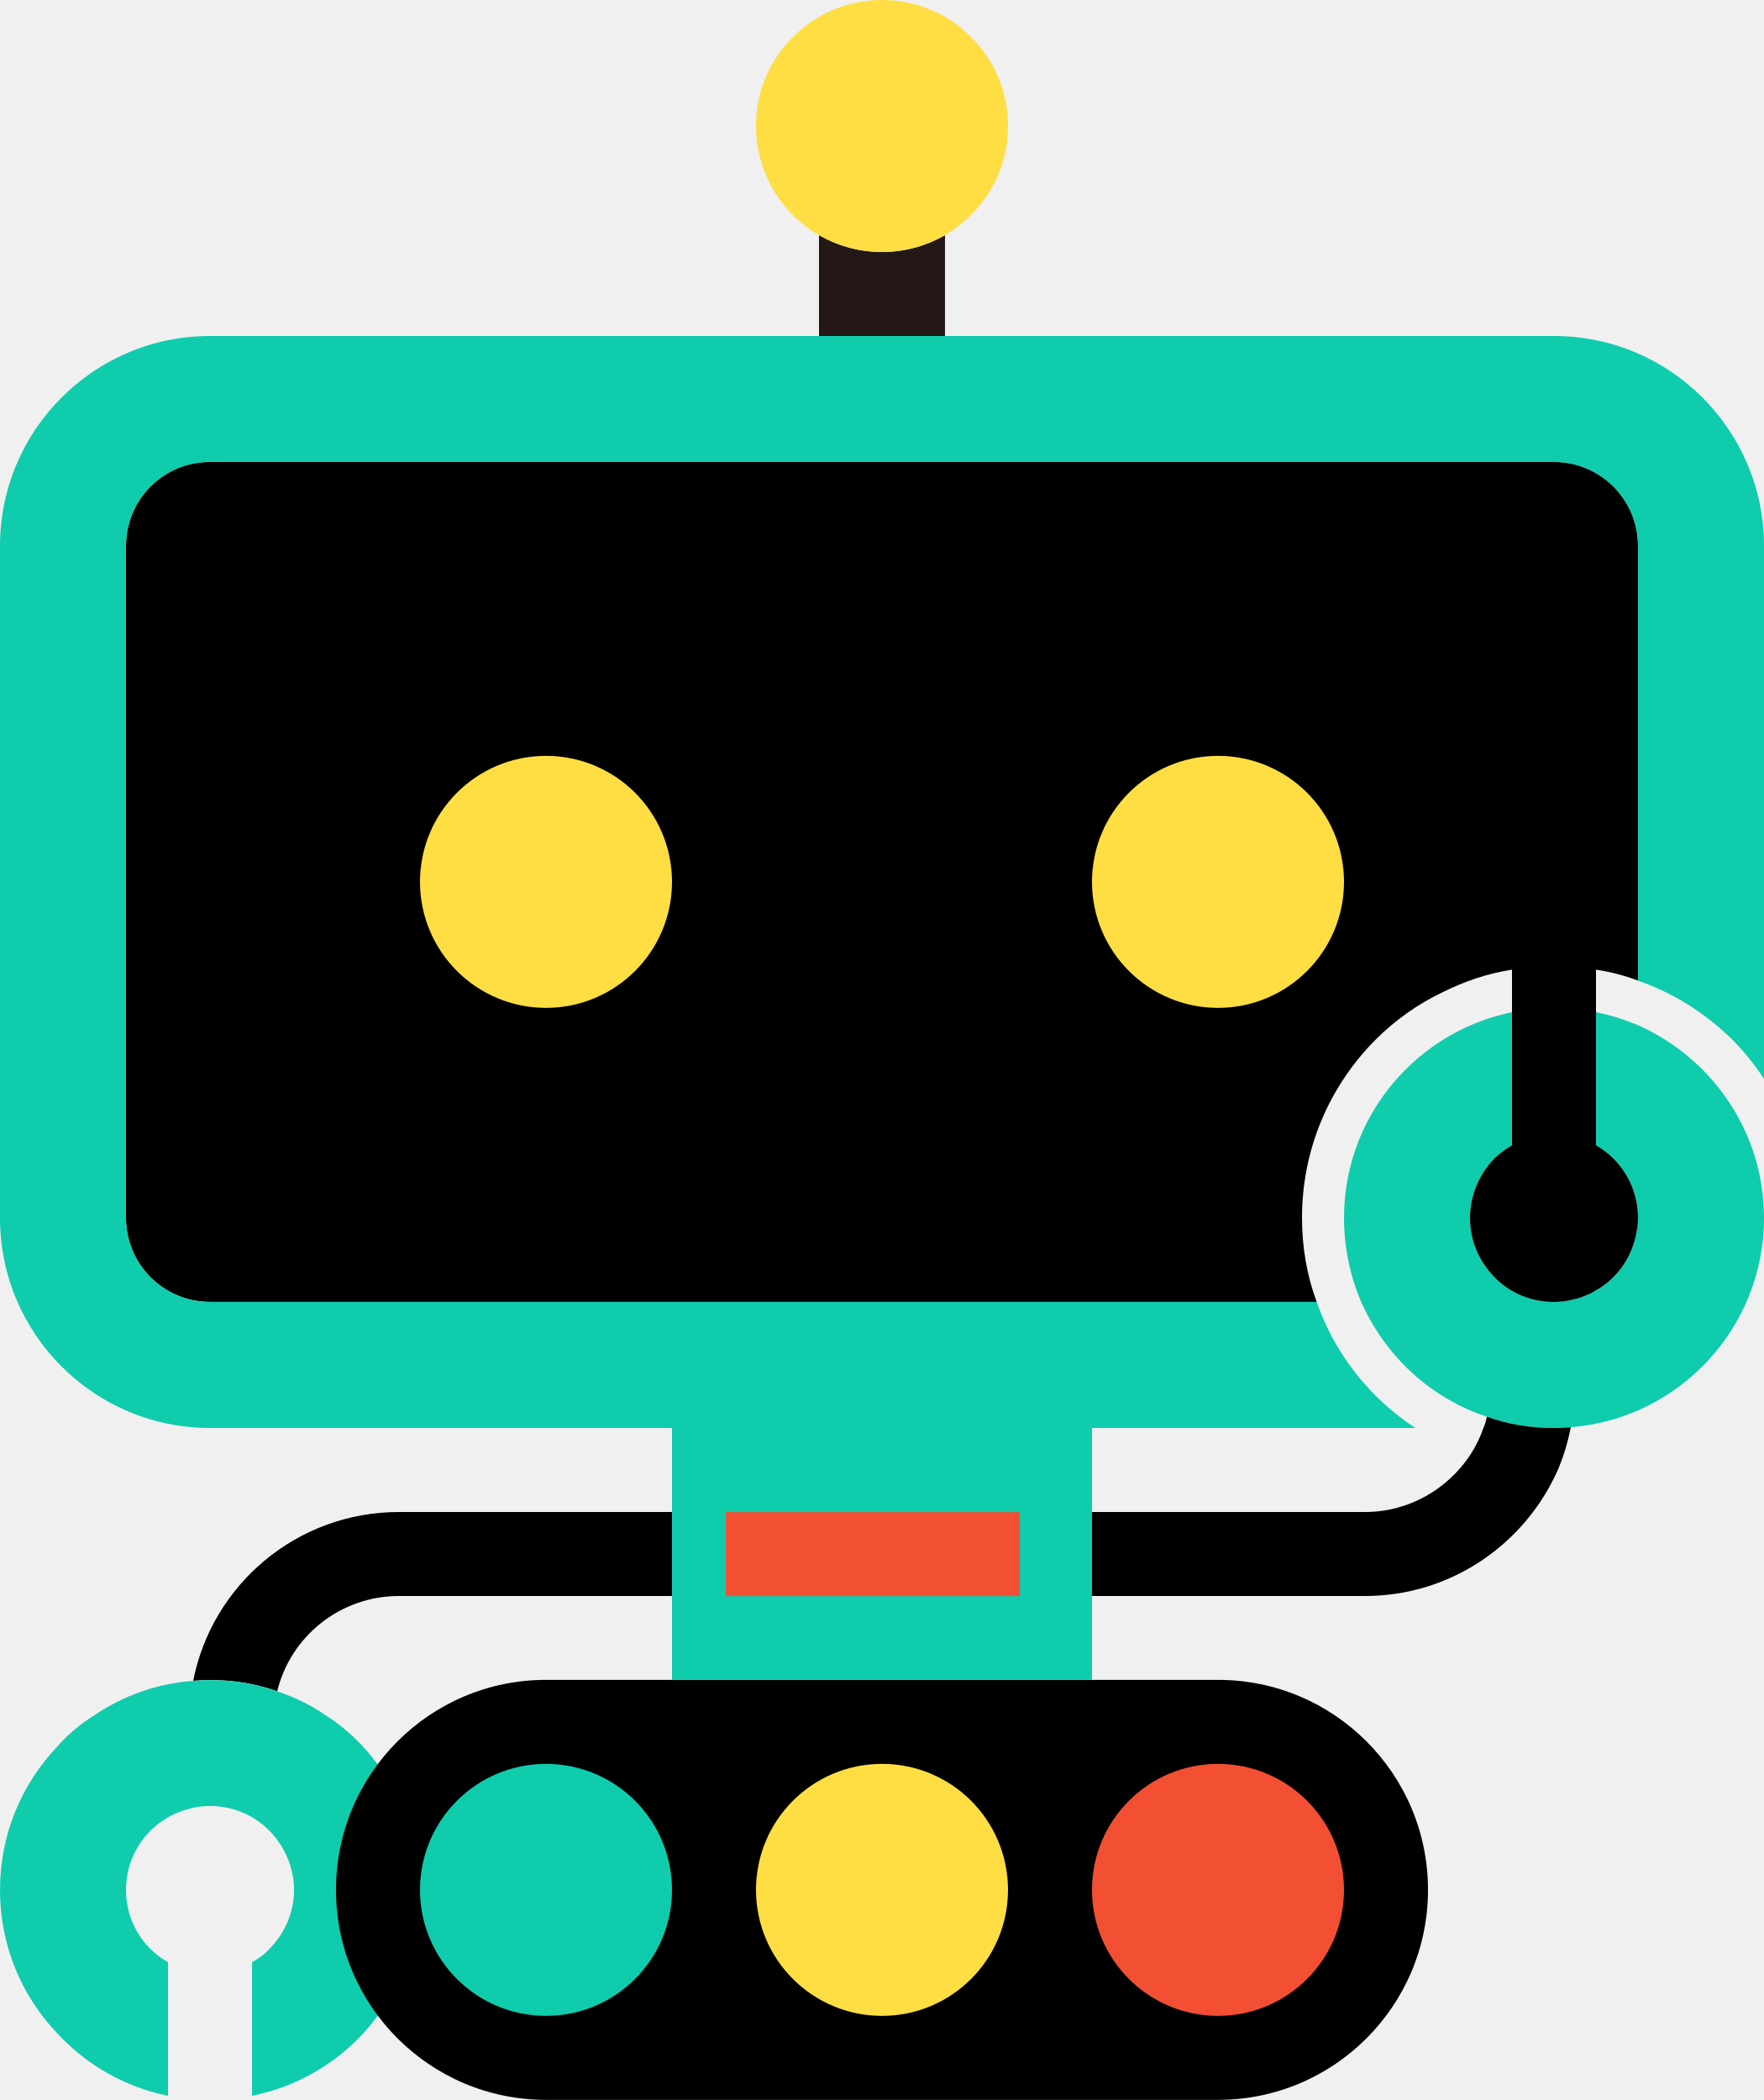
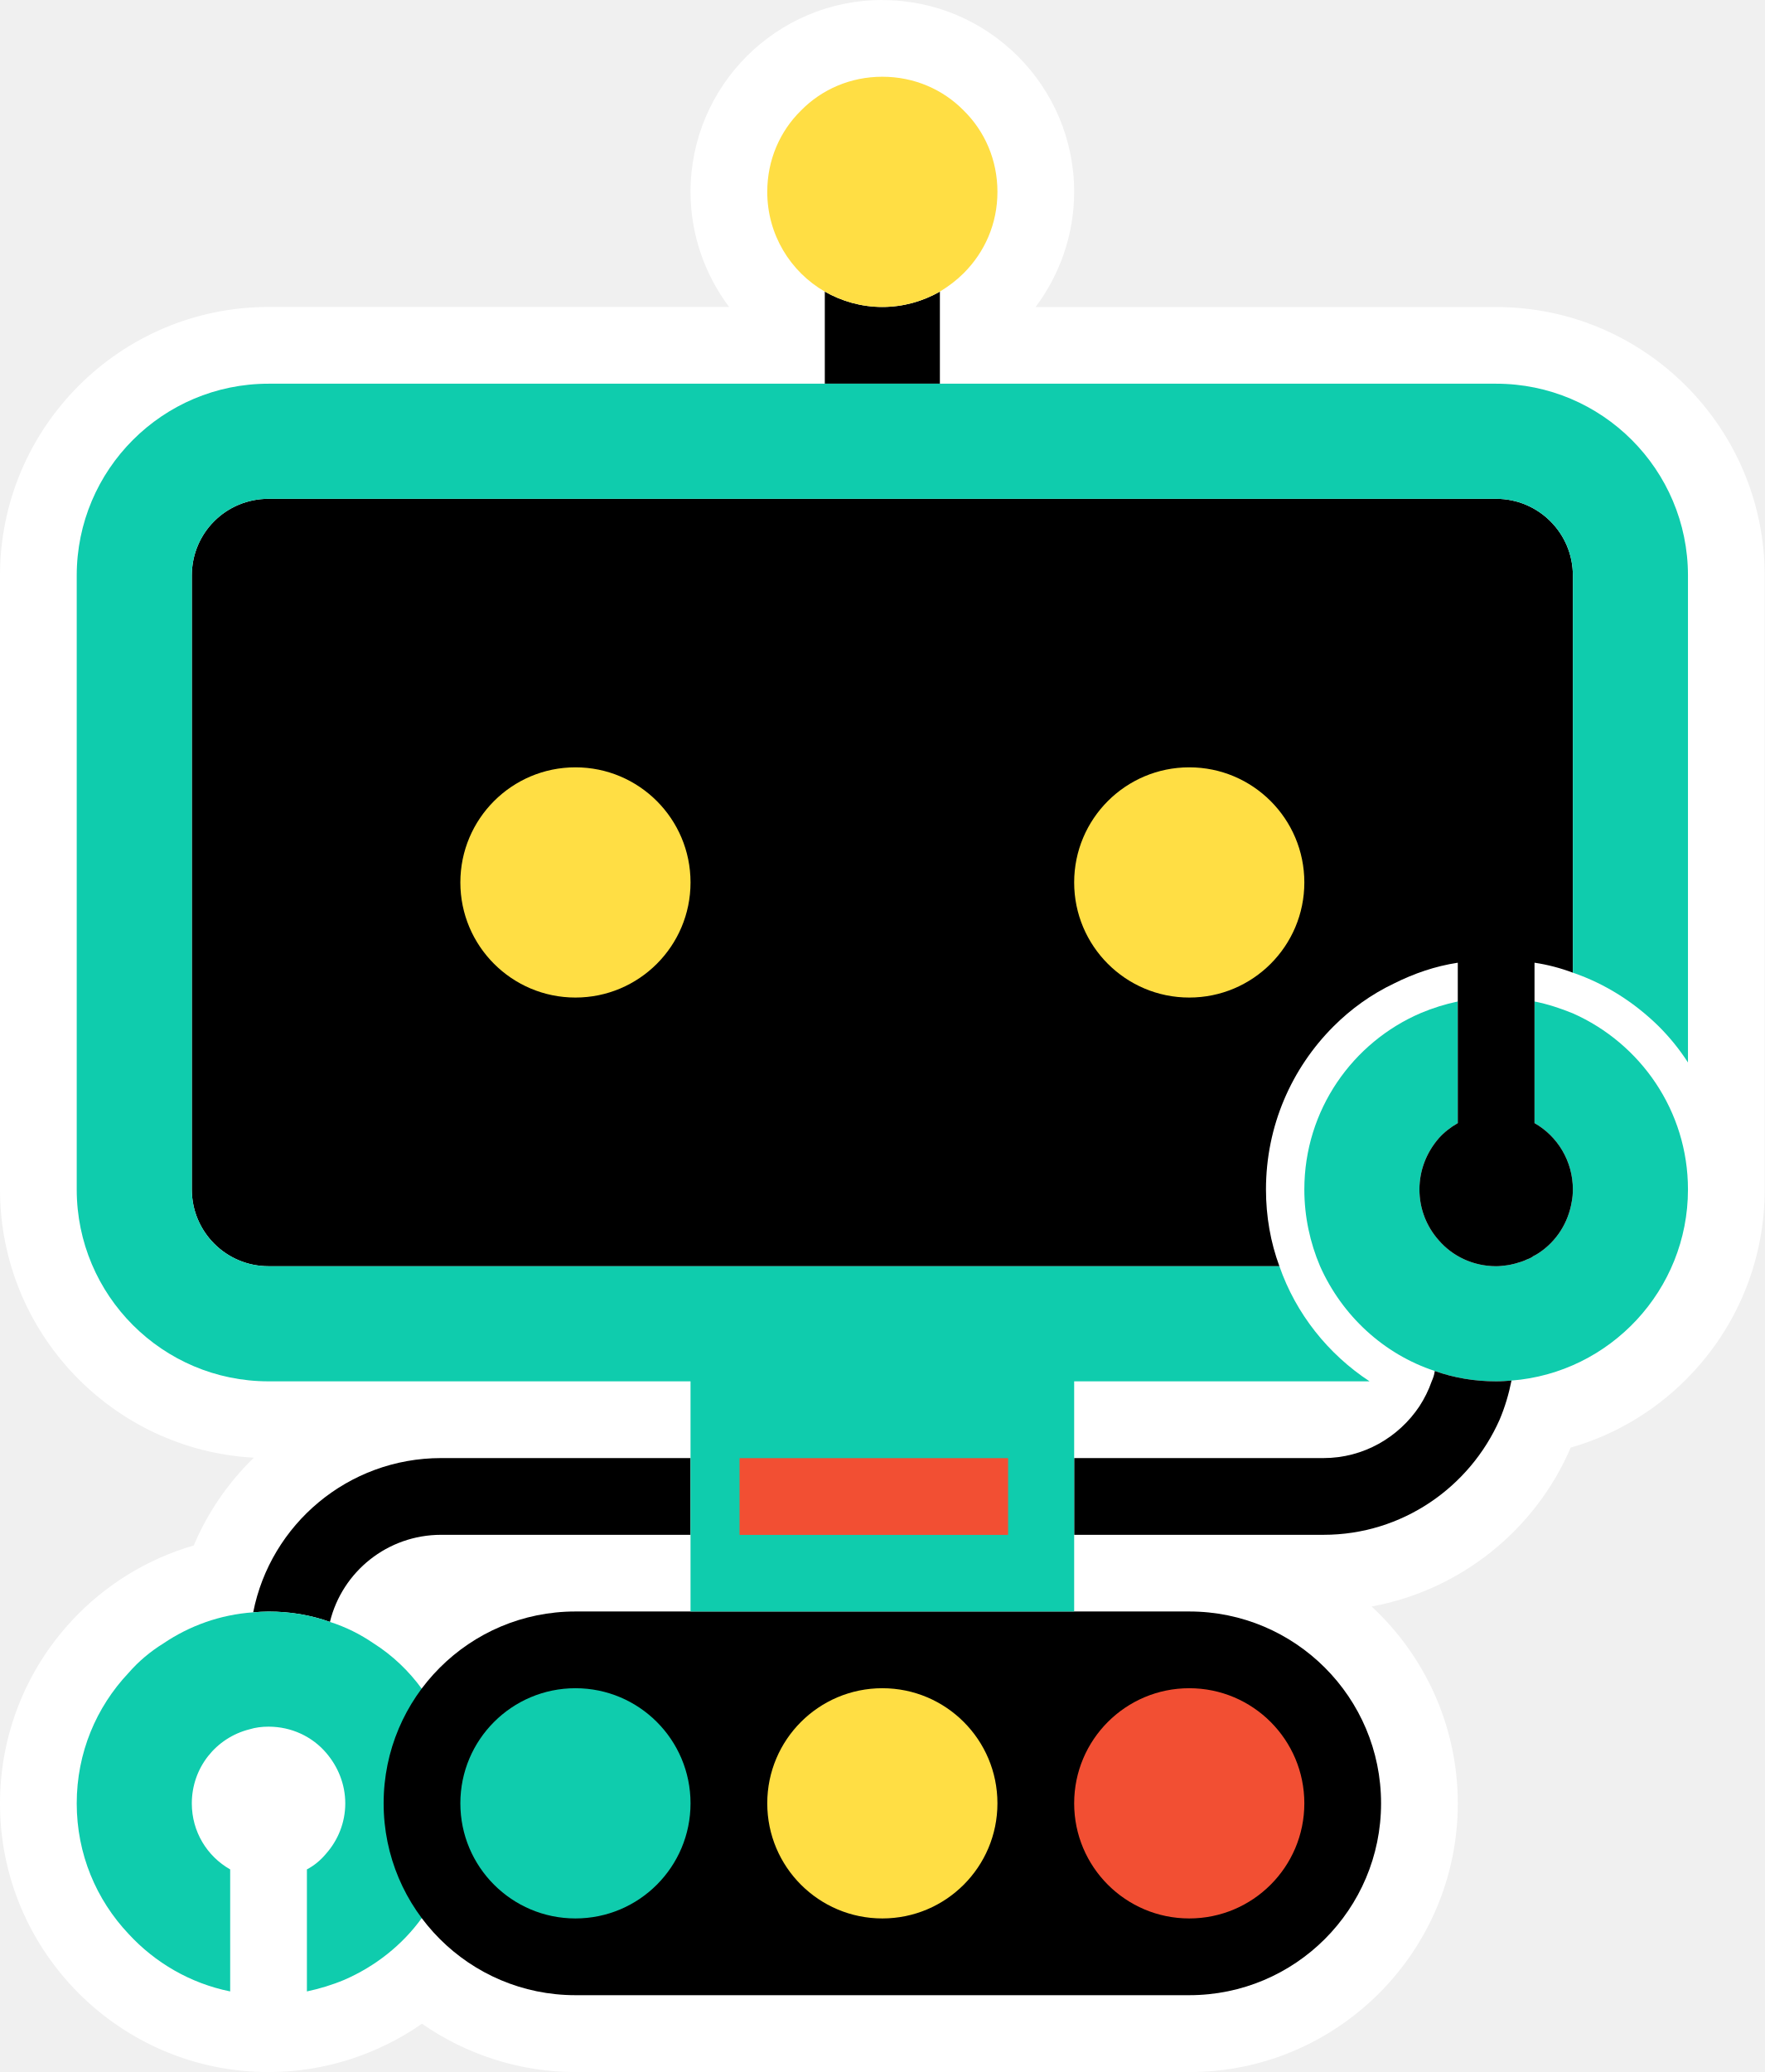
- <svg xmlns="http://www.w3.org/2000/svg" id="a" data-name="レイヤー 1" viewBox="0 0 134.4 160">
+ <svg xmlns="http://www.w3.org/2000/svg" id="a" data-name="レイヤー 1" viewBox="0 0 230 270">
  <defs>
    <style>
      .b {
+         fill: #fff;
+       }
+ 
+       .c {
        fill: #0fccad;
      }

-       .c {
+       .d {
        fill: #ffde44;
      }

-       .d {
+       .e {
        fill: #f24f33;
-       }
- 
-       .e {
-         fill: #231815;
      }
    </style>
  </defs>
-   <path d="m51.2,115.2v6.4h-20.8c-4.48,0-8.26,3.07-9.28,7.26-1.6-.58-3.33-.86-5.12-.86-.45,0-.86.03-1.28.06,1.44-7.33,7.9-12.86,15.68-12.86h20.8Z" />
-   <path class="e" d="m72,17.92v7.68h-9.6v-7.68c1.41.8,3.04,1.28,4.8,1.28s3.39-.48,4.8-1.28Z" />
-   <path class="b" d="m124.8,78.11c-1.02-.42-2.08-.77-3.2-.99v10.14c1.92,1.09,3.2,3.17,3.2,5.54,0,.35-.03.7-.1,1.02-.29,1.76-1.28,3.3-2.72,4.26-.16.1-.29.19-.45.26-.16.13-.35.22-.54.29-.32.16-.64.26-.99.35-.26.06-.51.13-.8.16-.26.03-.51.06-.8.06-1.92,0-3.65-.83-4.8-2.18-.99-1.12-1.6-2.59-1.6-4.22s.61-3.1,1.6-4.26c.45-.51.99-.93,1.6-1.28v-10.14c-1.06.22-2.08.54-3.07.96-5.7,2.43-9.73,8.1-9.73,14.72,0,2.27.48,4.45,1.31,6.4,1.82,4.1,5.28,7.33,9.57,8.74,1.6.58,3.33.86,5.12.86.45,0,.86-.03,1.28-.06,8.22-.64,14.72-7.55,14.72-15.94,0-6.56-3.97-12.19-9.6-14.69Z" />
-   <path d="m121.6,87.26c1.92,1.09,3.2,3.17,3.2,5.54,0,.35-.03.7-.1,1.02-.29,1.76-1.28,3.3-2.72,4.26-.16.1-.29.19-.45.26-.16.13-.35.22-.54.29-.32.16-.64.26-.99.35-.26.06-.51.13-.8.16-.26.03-.51.06-.8.06-1.92,0-3.65-.83-4.8-2.18-.99-1.12-1.6-2.59-1.6-4.22s.61-3.1,1.6-4.26c.45-.51.99-.93,1.6-1.28v-13.38c-1.89.29-3.65.9-5.31,1.73-1.89.9-3.58,2.11-5.06,3.58-3.49,3.49-5.63,8.29-5.63,13.6,0,2.24.38,4.42,1.12,6.4H16c-3.55,0-6.4-2.88-6.4-6.4v-51.2c0-3.55,2.85-6.4,6.4-6.4h102.4c3.52,0,6.4,2.85,6.4,6.4v33.12c-1.02-.38-2.11-.67-3.2-.83v13.38Z" />
-   <path class="b" d="m32,144c0,3.58-1.18,6.88-3.2,9.54-1.63,2.27-3.9,4.06-6.5,5.18-.99.42-2.05.74-3.1.96v-10.18c.61-.32,1.15-.77,1.6-1.31.99-1.12,1.6-2.59,1.6-4.19s-.61-3.07-1.6-4.22c-1.15-1.34-2.88-2.18-4.8-2.18-.54,0-1.09.06-1.6.22-2.78.7-4.8,3.2-4.8,6.18,0,2.37,1.28,4.42,3.2,5.5v10.18c-3.33-.67-6.27-2.4-8.48-4.8-2.69-2.85-4.32-6.66-4.32-10.88s1.63-8.03,4.32-10.88c.83-.96,1.82-1.79,2.91-2.46,2.18-1.47,4.74-2.4,7.49-2.59.42-.03.83-.06,1.28-.06,1.79,0,3.52.29,5.12.86,1.31.42,2.53,1.02,3.65,1.79,1.57.99,2.94,2.3,4.03,3.81,2.02,2.66,3.2,5.95,3.2,9.54Z" />
-   <path class="c" d="m76.8,9.6c0,2.66-1.06,5.02-2.82,6.78-.58.58-1.25,1.09-1.98,1.54-1.41.8-3.04,1.28-4.8,1.28s-3.39-.48-4.8-1.28c-2.88-1.66-4.8-4.77-4.8-8.32,0-2.66,1.06-5.06,2.82-6.78,1.73-1.76,4.13-2.82,6.78-2.82s5.06,1.06,6.78,2.82c1.76,1.73,2.82,4.13,2.82,6.78Z" />
-   <rect class="c" x="32" y="57.59" width="19.2" height="19.2" rx="9.6" ry="9.6" />
-   <rect class="c" x="83.2" y="57.59" width="19.2" height="19.2" rx="9.6" ry="9.6" />
-   <path d="m119.68,108.74c-.22,1.12-.54,2.21-.99,3.26-2.5,5.63-8.13,9.6-14.69,9.6h-20.8v-6.4h20.8c3.33,0,6.27-1.73,8-4.32.42-.64.77-1.34,1.02-2.08.13-.29.22-.58.26-.86,1.6.58,3.33.86,5.12.86.45,0,.86-.03,1.28-.06Z" />
-   <rect x="25.6" y="127.99" width="83.2" height="32" rx="16" ry="16" />
+   <path class="b" d="m115,0c-13.79,0-25,11.21-25,25,0,5.48,1.82,10.73,5.03,15h-60.03C15.7,40,0,55.7,0,75v80c0,18.66,14.67,33.95,33.08,34.95-3.31,3.22-5.99,7.09-7.83,11.44-6.05,1.75-11.55,5.12-15.91,9.82-6.02,6.49-9.34,14.94-9.34,23.8,0,19.3,15.7,35,35,35,7.2,0,14.19-2.26,20-6.3,5.81,4.04,12.8,6.3,20,6.3h80c19.3,0,35-15.7,35-35,0-10.13-4.33-19.27-11.23-25.67,11.54-2.11,21.34-9.95,25.94-20.7,6.06-1.74,11.58-5.11,15.95-9.83,6.03-6.49,9.34-14.94,9.34-23.8v-80c0-19.3-15.7-35-35-35h-60.03c3.2-4.27,5.03-9.52,5.03-15,0-13.79-11.21-25-25-25h0Z" />
  <g>
-     <path class="b" d="m67.1,159.99s.06,0,.1,0h.29s-.38,0-.38,0Z" />
-     <path class="b" d="m100.32,99.2c1.38,3.97,4.06,7.33,7.52,9.6h-24.64v19.19h-32v-19.19H16c-8.83,0-16-7.17-16-16v-51.2c0-8.83,7.17-16,16-16h102.4c8.83,0,16,7.17,16,16v40.61c-.7-1.09-1.5-2.08-2.43-3.01-2.02-1.98-4.45-3.55-7.17-4.48v-33.12c0-3.55-2.88-6.4-6.4-6.4H16c-3.55,0-6.4,2.85-6.4,6.4v51.2c0,3.52,2.85,6.4,6.4,6.4h84.32Z" />
+     <path d="m90,190v10h-32.5c-7,0-12.9,4.8-14.5,11.35-2.5-.9-5.2-1.35-8-1.35-.7,0-1.35.05-2,.1,2.25-11.45,12.35-20.1,24.5-20.1h32.5Z" />
+     <path d="m122.5,38v12h-15v-12c2.2,1.25,4.75,2,7.5,2s5.3-.75,7.5-2Z" />
+     <path class="c" d="m205,132.05c-1.6-.65-3.25-1.2-5-1.55v15.85c3,1.7,5,4.95,5,8.65,0,.55-.05,1.1-.15,1.6-.45,2.75-2,5.15-4.25,6.65-.25.15-.45.3-.7.4-.25.2-.55.35-.85.45-.5.25-1,.4-1.55.55-.4.1-.8.2-1.25.25-.4.05-.8.1-1.25.1-3,0-5.7-1.3-7.5-3.4-1.55-1.75-2.5-4.05-2.5-6.6s.95-4.85,2.5-6.65c.7-.8,1.55-1.45,2.5-2v-15.85c-1.65.35-3.25.85-4.8,1.5-8.9,3.8-15.2,12.65-15.2,23,0,3.55.75,6.95,2.05,10,2.85,6.4,8.25,11.45,14.95,13.65,2.5.9,5.2,1.35,8,1.35.7,0,1.35-.05,2-.1,12.85-1,23-11.8,23-24.9,0-10.25-6.2-19.05-15-22.95Z" />
+     <path d="m200,146.35c3,1.7,5,4.95,5,8.65,0,.55-.05,1.1-.15,1.6-.45,2.75-2,5.15-4.25,6.65-.25.15-.45.3-.7.4-.25.2-.55.35-.85.45-.5.25-1,.4-1.55.55-.4.1-.8.2-1.25.25-.4.05-.8.1-1.25.1-3,0-5.7-1.3-7.5-3.4-1.55-1.75-2.5-4.05-2.5-6.6s.95-4.85,2.5-6.65c.7-.8,1.55-1.45,2.5-2v-20.9c-2.95.45-5.7,1.4-8.3,2.7-2.95,1.4-5.6,3.3-7.9,5.6-5.45,5.45-8.8,12.95-8.8,21.25,0,3.5.6,6.9,1.75,10H35c-5.55,0-10-4.5-10-10v-80c0-5.55,4.45-10,10-10h160c5.5,0,10,4.45,10,10v51.75c-1.6-.6-3.3-1.05-5-1.3v20.9Z" />
+     <path class="c" d="m60,235c0,5.6-1.85,10.75-5,14.9-2.55,3.55-6.1,6.35-10.15,8.1-1.55.65-3.2,1.15-4.85,1.5v-15.9c.95-.5,1.8-1.2,2.5-2.05,1.55-1.75,2.5-4.05,2.5-6.55s-.95-4.8-2.5-6.6c-1.8-2.1-4.5-3.4-7.5-3.4-.85,0-1.7.1-2.5.35-4.35,1.1-7.5,5-7.5,9.65,0,3.7,2,6.9,5,8.6v15.9c-5.2-1.05-9.8-3.75-13.25-7.5-4.2-4.45-6.75-10.4-6.75-17s2.55-12.55,6.75-17c1.3-1.5,2.85-2.8,4.55-3.85,3.4-2.3,7.4-3.75,11.7-4.05.65-.05,1.3-.1,2-.1,2.8,0,5.5.45,8,1.35,2.05.65,3.95,1.6,5.7,2.8,2.45,1.55,4.6,3.6,6.3,5.95,3.15,4.15,5,9.3,5,14.9Z" />
+     <path class="d" d="m130,25c0,4.15-1.65,7.85-4.4,10.6-.9.9-1.95,1.7-3.1,2.4-2.2,1.25-4.75,2-7.5,2s-5.3-.75-7.5-2c-4.5-2.6-7.5-7.45-7.5-13,0-4.15,1.65-7.9,4.4-10.6,2.7-2.75,6.45-4.4,10.6-4.4s7.9,1.65,10.6,4.4c2.75,2.7,4.4,6.45,4.4,10.6Z" />
+     <rect class="d" x="60" y="99.99" width="30" height="30" rx="15" ry="15" />
+     <rect class="d" x="140" y="99.99" width="30" height="30" rx="15" ry="15" />
+     <path d="m197,179.9c-.35,1.75-.85,3.45-1.55,5.1-3.9,8.8-12.7,15-22.95,15h-32.5v-10h32.5c5.2,0,9.8-2.7,12.5-6.75.65-1,1.2-2.1,1.6-3.25.2-.45.35-.9.4-1.35,2.5.9,5.2,1.35,8,1.35.7,0,1.35-.05,2-.1Z" />
+     <rect x="50" y="209.99" width="130" height="50" rx="25" ry="25" />
+     <g>
+       <path class="c" d="m114.85,259.99c.05,0,.1.01.15.01h.45s-.6-.01-.6-.01Z" />
+       <path class="c" d="m166.75,165c2.15,6.2,6.35,11.45,11.75,15h-38.5v29.99h-50v-29.99h-55c-13.8,0-25-11.2-25-25v-80c0-13.8,11.2-25,25-25h160c13.8,0,25,11.2,25,25v63.45c-1.1-1.7-2.35-3.25-3.8-4.7-3.15-3.1-6.95-5.55-11.2-7v-51.75c0-5.55-4.5-10-10-10H35c-5.55,0-10,4.45-10,10v80c0,5.5,4.45,10,10,10h131.75Z" />
+     </g>
+     <rect class="d" x="100" y="219.99" width="30" height="30" rx="15" ry="15" />
+     <rect class="e" x="140" y="219.99" width="30" height="30" rx="15" ry="15" />
+     <rect class="c" x="60" y="219.99" width="30" height="30" rx="15" ry="15" />
+     <rect class="e" x="96.39" y="190.01" width="35" height="10" />
  </g>
-   <rect class="c" x="57.6" y="134.39" width="19.2" height="19.2" rx="9.6" ry="9.6" />
-   <rect class="d" x="83.2" y="134.39" width="19.2" height="19.2" rx="9.6" ry="9.6" />
-   <rect class="b" x="32" y="134.39" width="19.2" height="19.2" rx="9.6" ry="9.6" />
-   <rect class="d" x="55.29" y="115.21" width="22.4" height="6.4" />
</svg>
